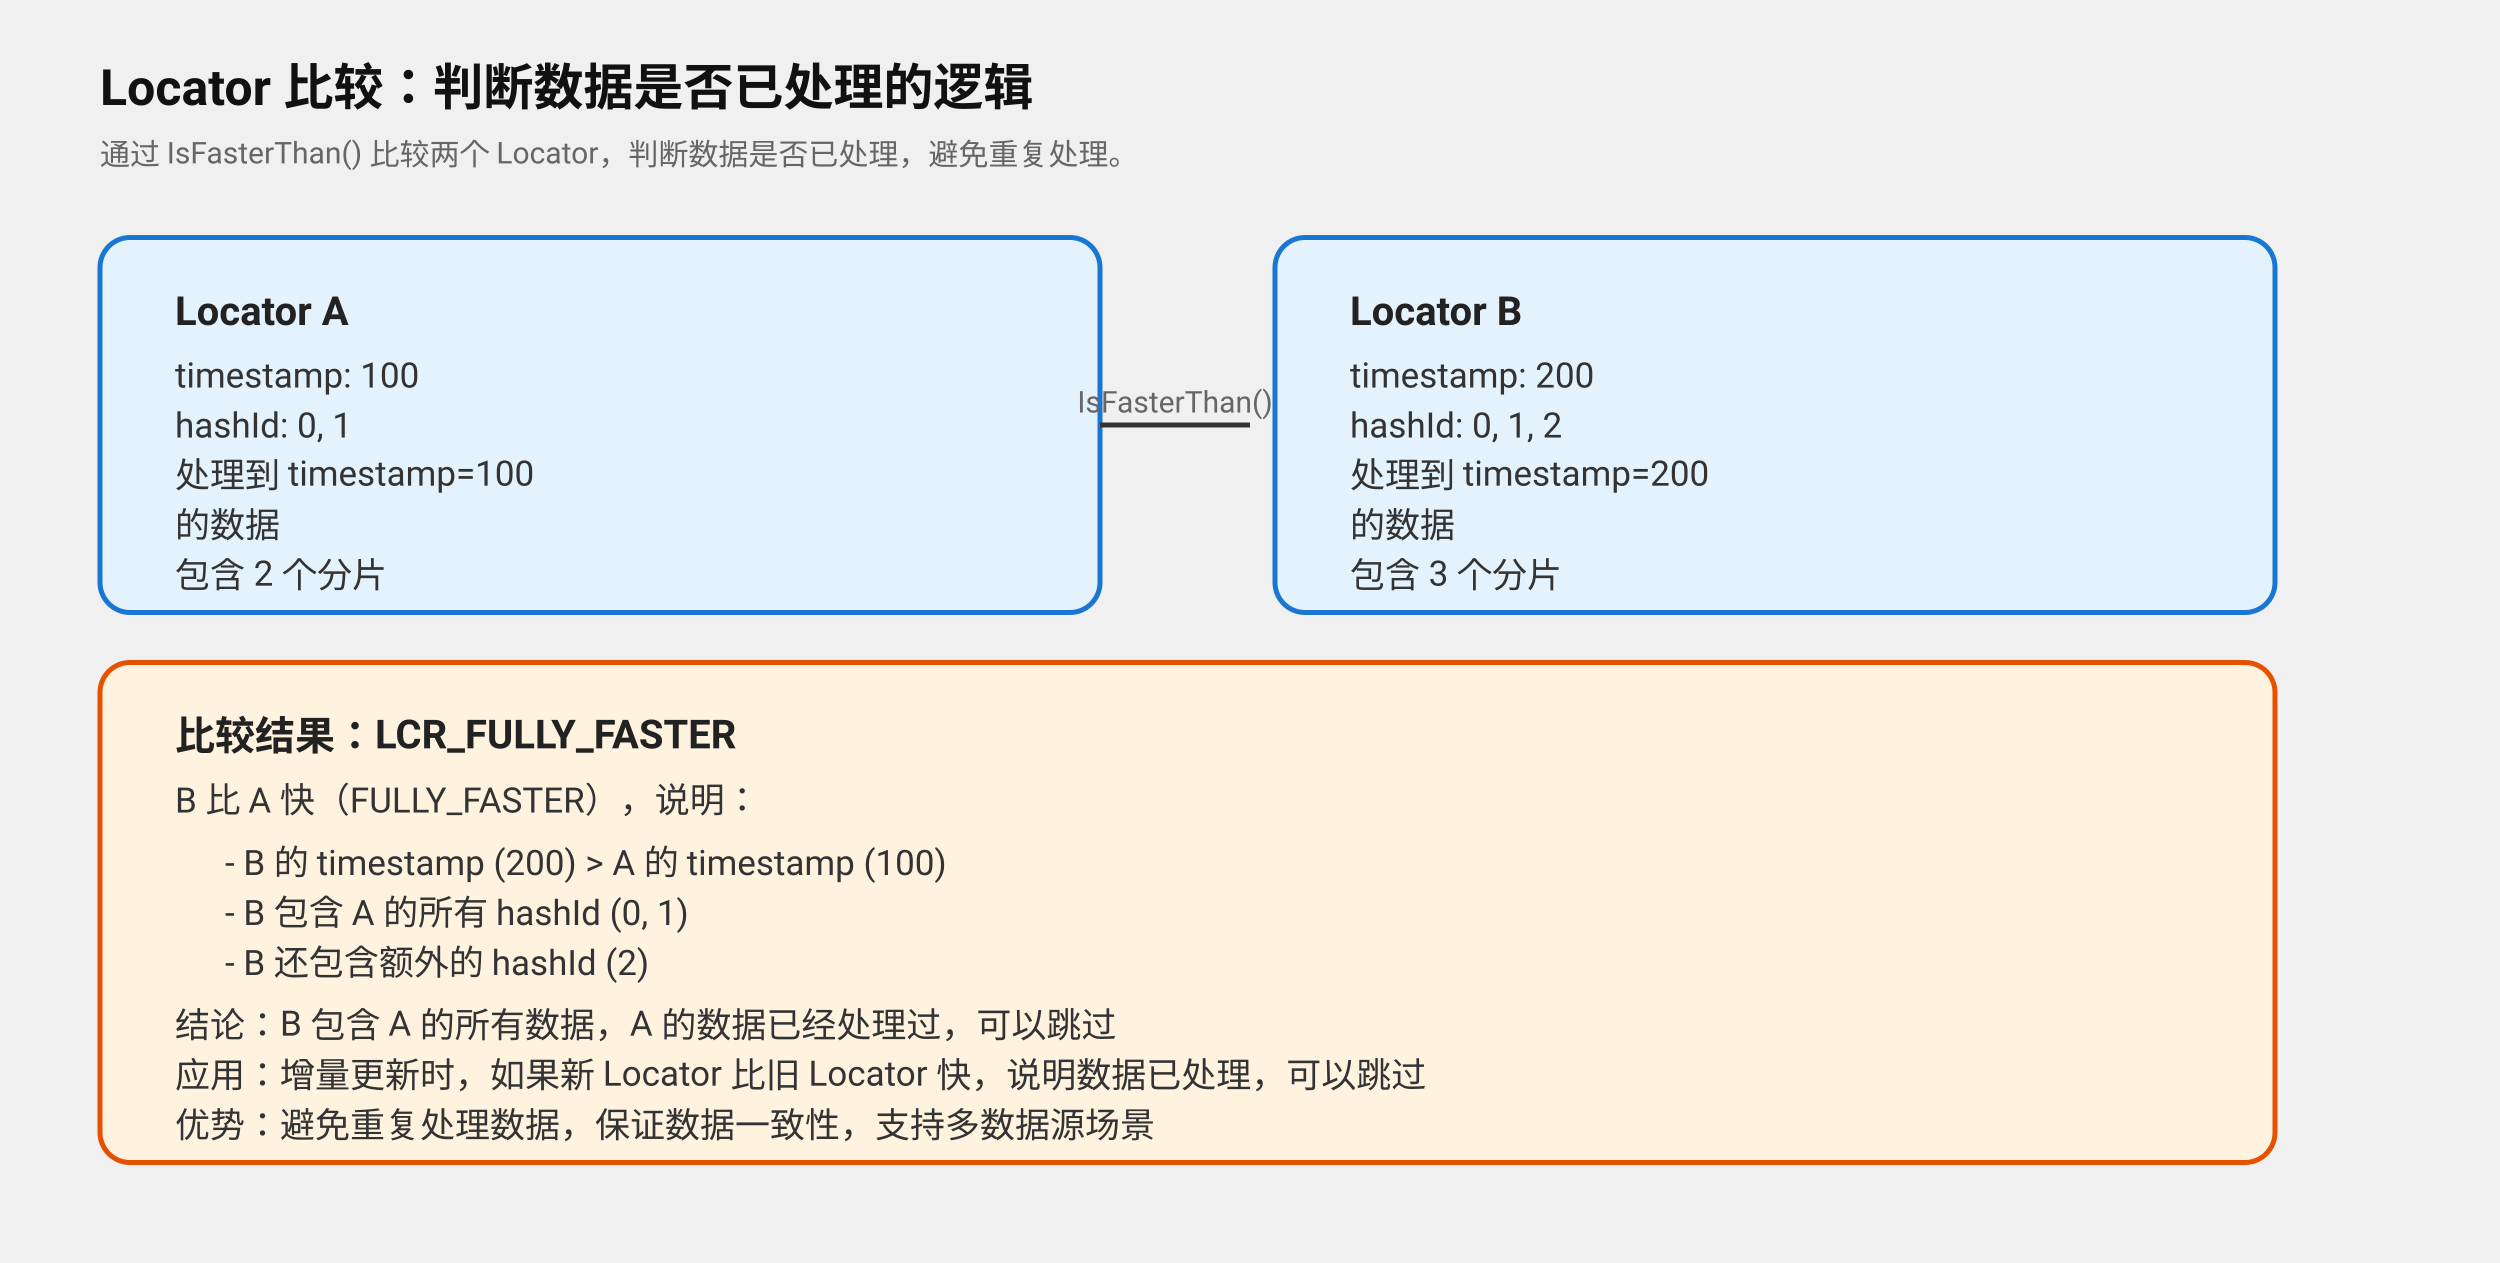
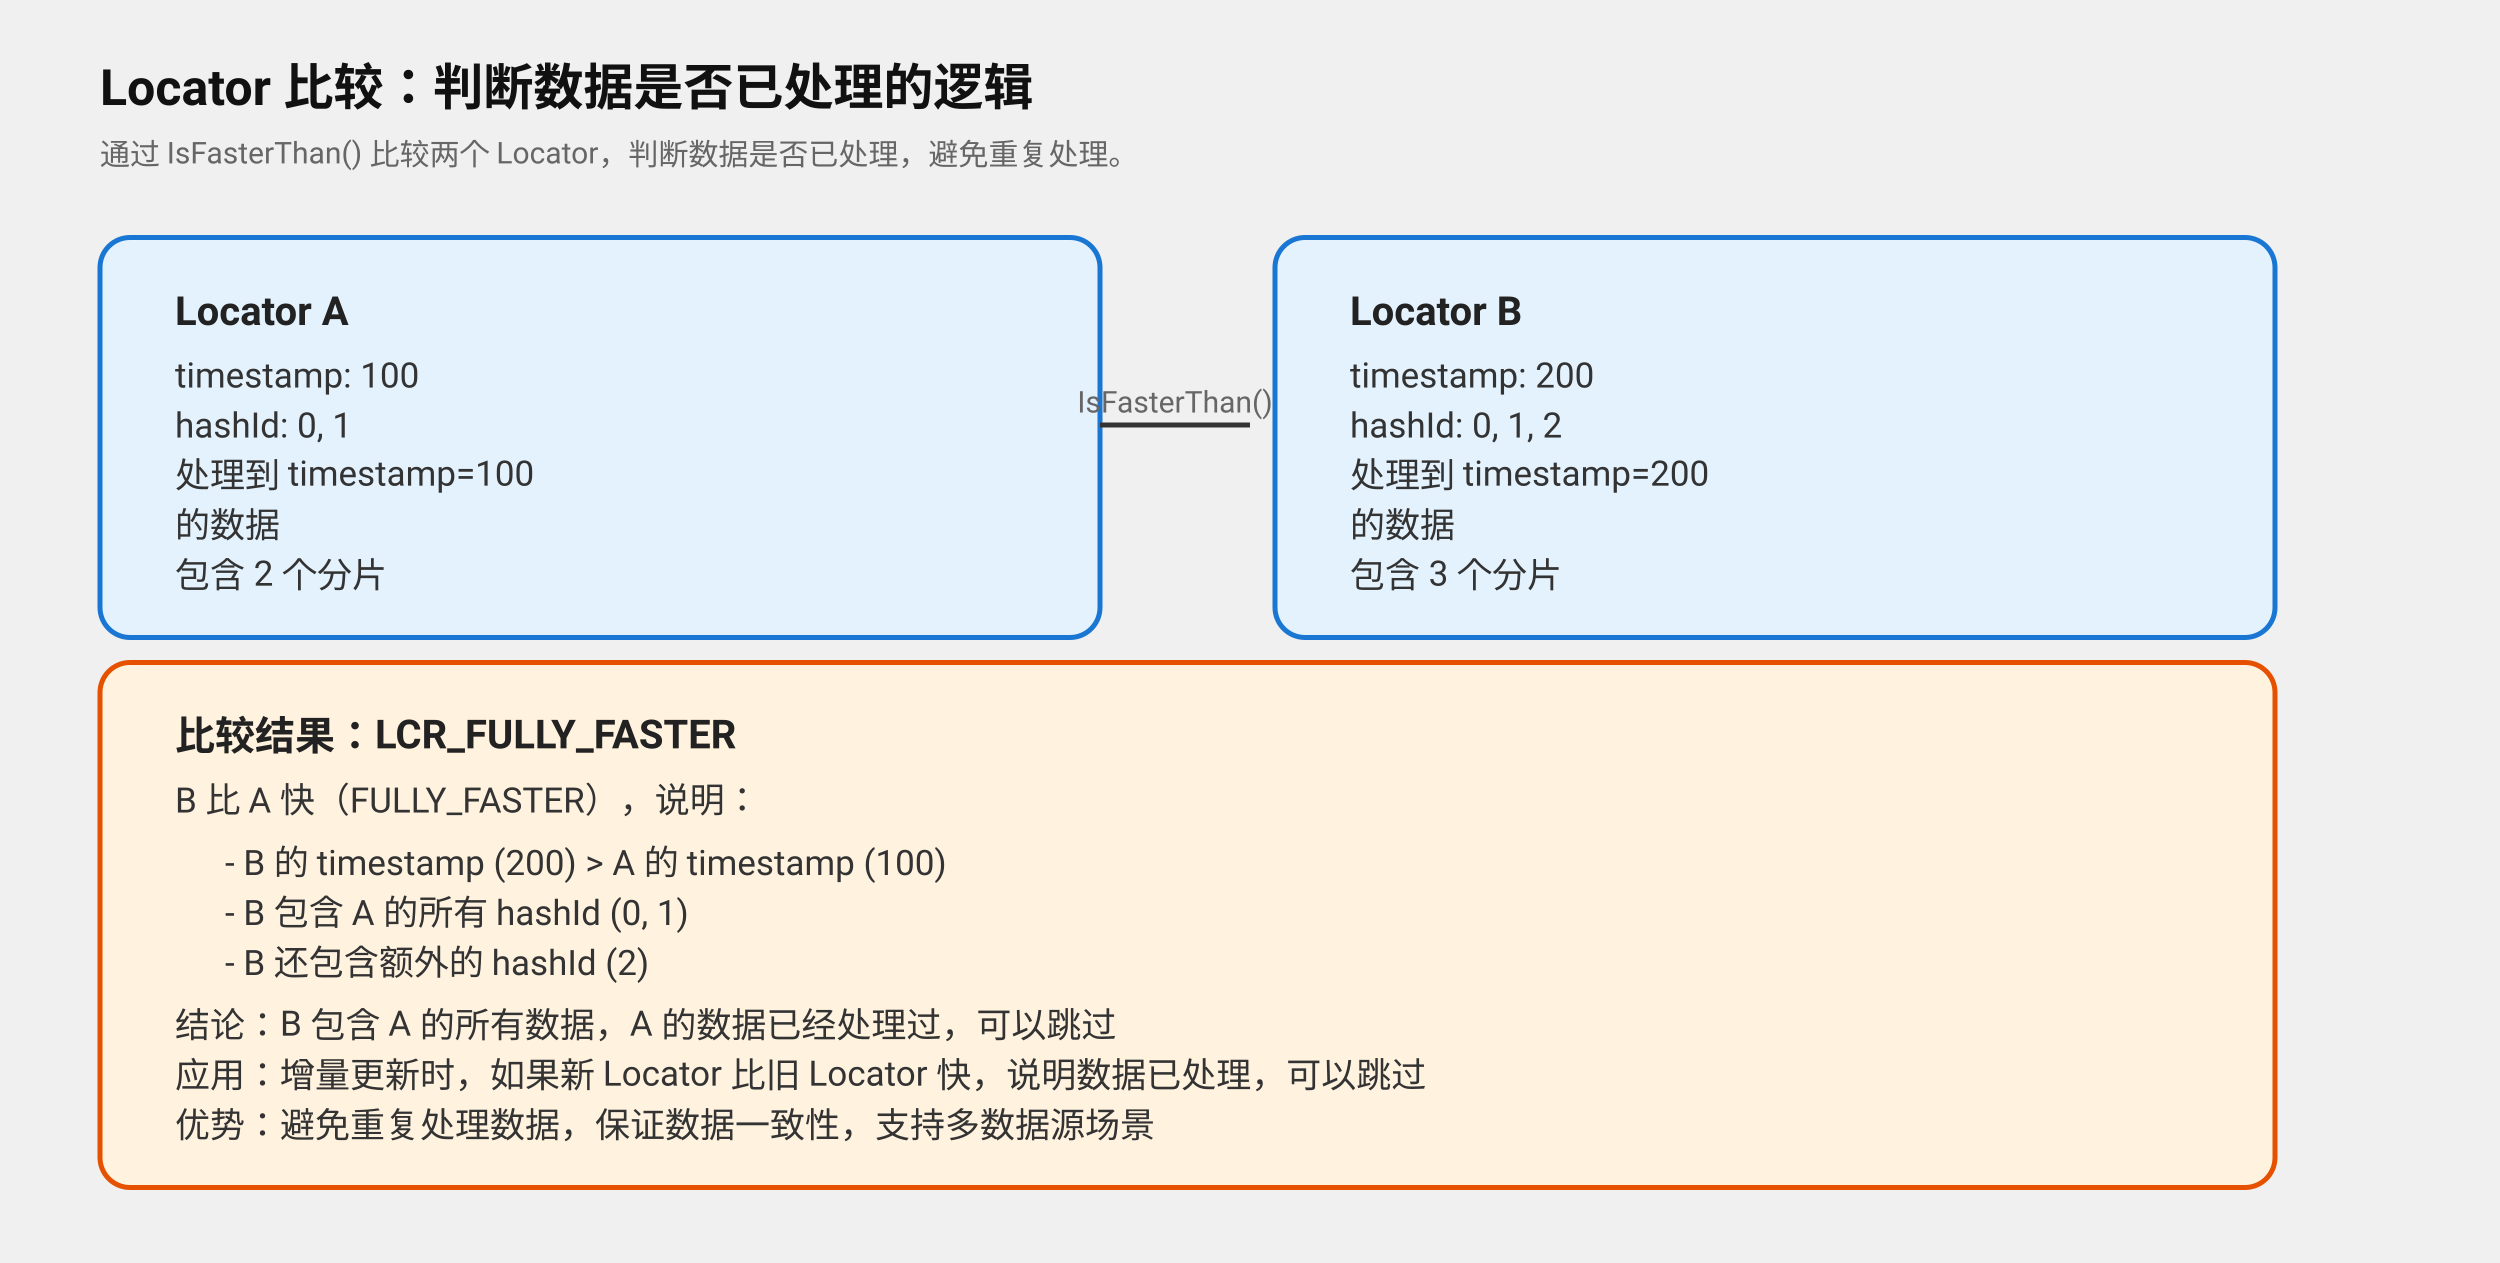
<svg xmlns="http://www.w3.org/2000/svg" viewBox="0 0 1000 505">
  <defs>
    <style>
      .box{fill:#fff;stroke:#333;stroke-width:2;rx:14}
      .title{font:700 20px -apple-system,BlinkMacSystemFont,"Segoe UI",Roboto,Arial;fill:#111}
      .h{font:600 16px -apple-system,BlinkMacSystemFont,"Segoe UI",Roboto,Arial;fill:#222}
      .t{font:14px -apple-system,BlinkMacSystemFont,"Segoe UI",Roboto,Arial;fill:#333}
      .muted{font:12px -apple-system,BlinkMacSystemFont,"Segoe UI",Roboto,Arial;fill:#666}
      .arrow{stroke:#333;stroke-width:2;fill:none;marker-end:url(#m)}
      .locator{fill:#e3f2fd;stroke:#1976d2;stroke-width:2;rx:12}
      .result{fill:#fff3e0;stroke:#e65100;stroke-width:2;rx:12}
    </style>
    <marker id="m" viewBox="0 0 1000 505" refX="8" refY="5" markerWidth="7" markerHeight="7" orient="auto-start-reverse">
      <path d="M 0 0 L 10 5 L 0 10 z" fill="#333" />
    </marker>
  </defs>
  <text class="title" x="40" y="42">Locator 比较：判断数据是否已处理的逻辑</text>
  <text class="muted" x="40" y="66">通过 IsFasterThan() 比较两个 Locator，判断数据是否已处理，避免重复处理。</text>
-   <rect class="locator" x="40" y="95" width="400" height="150" />
+   <rect class="locator" x="40" y="95" width="400" height="160.0" />
  <text class="h" x="70" y="130">Locator A</text>
  <text class="t" x="70" y="155">timestamp: 100</text>
  <text class="t" x="70" y="175">hashId: 0, 1</text>
  <text class="t" x="70" y="195">处理到 timestamp=100</text>
  <text class="t" x="70" y="215">的数据</text>
  <text class="t" x="70" y="235">包含 2 个分片</text>
  <path class="arrow" d="M 440 170 L 500 170" />
  <text class="muted" x="470" y="165" text-anchor="middle">IsFasterThan()</text>
-   <rect class="locator" x="510" y="95" width="400" height="150" />
+   <rect class="locator" x="510" y="95" width="400" height="160.0" />
  <text class="h" x="540" y="130">Locator B</text>
  <text class="t" x="540" y="155">timestamp: 200</text>
  <text class="t" x="540" y="175">hashId: 0, 1, 2</text>
  <text class="t" x="540" y="195">处理到 timestamp=200</text>
  <text class="t" x="540" y="215">的数据</text>
  <text class="t" x="540" y="235">包含 3 个分片</text>
-   <rect class="result" x="40" y="265" width="870" height="200" />
+   <rect class="result" x="40" y="265" width="870" height="210.0" />
  <text class="h" x="70" y="300">比较结果：LCR_FULLY_FASTER</text>
  <text class="t" x="70" y="325">B 比 A 快（FULLY_FASTER），说明：</text>
  <text class="t" x="90" y="350">- B 的 timestamp (200) &gt; A 的 timestamp (100)</text>
  <text class="t" x="90" y="370">- B 包含 A 的所有 hashId (0, 1)</text>
  <text class="t" x="90" y="390">- B 还包含额外的 hashId (2)</text>
  <text class="t" x="70" y="415">结论：B 包含 A 的所有数据，A 的数据已经处理过，可以跳过</text>
  <text class="t" x="70" y="435">应用：增量更新时，如果新 Locator 比旧 Locator 快，说明数据已处理，可以跳过</text>
  <text class="t" x="70" y="455">优势：避免重复处理数据，保证数据一致性，支持多数据源场景</text>
</svg>
